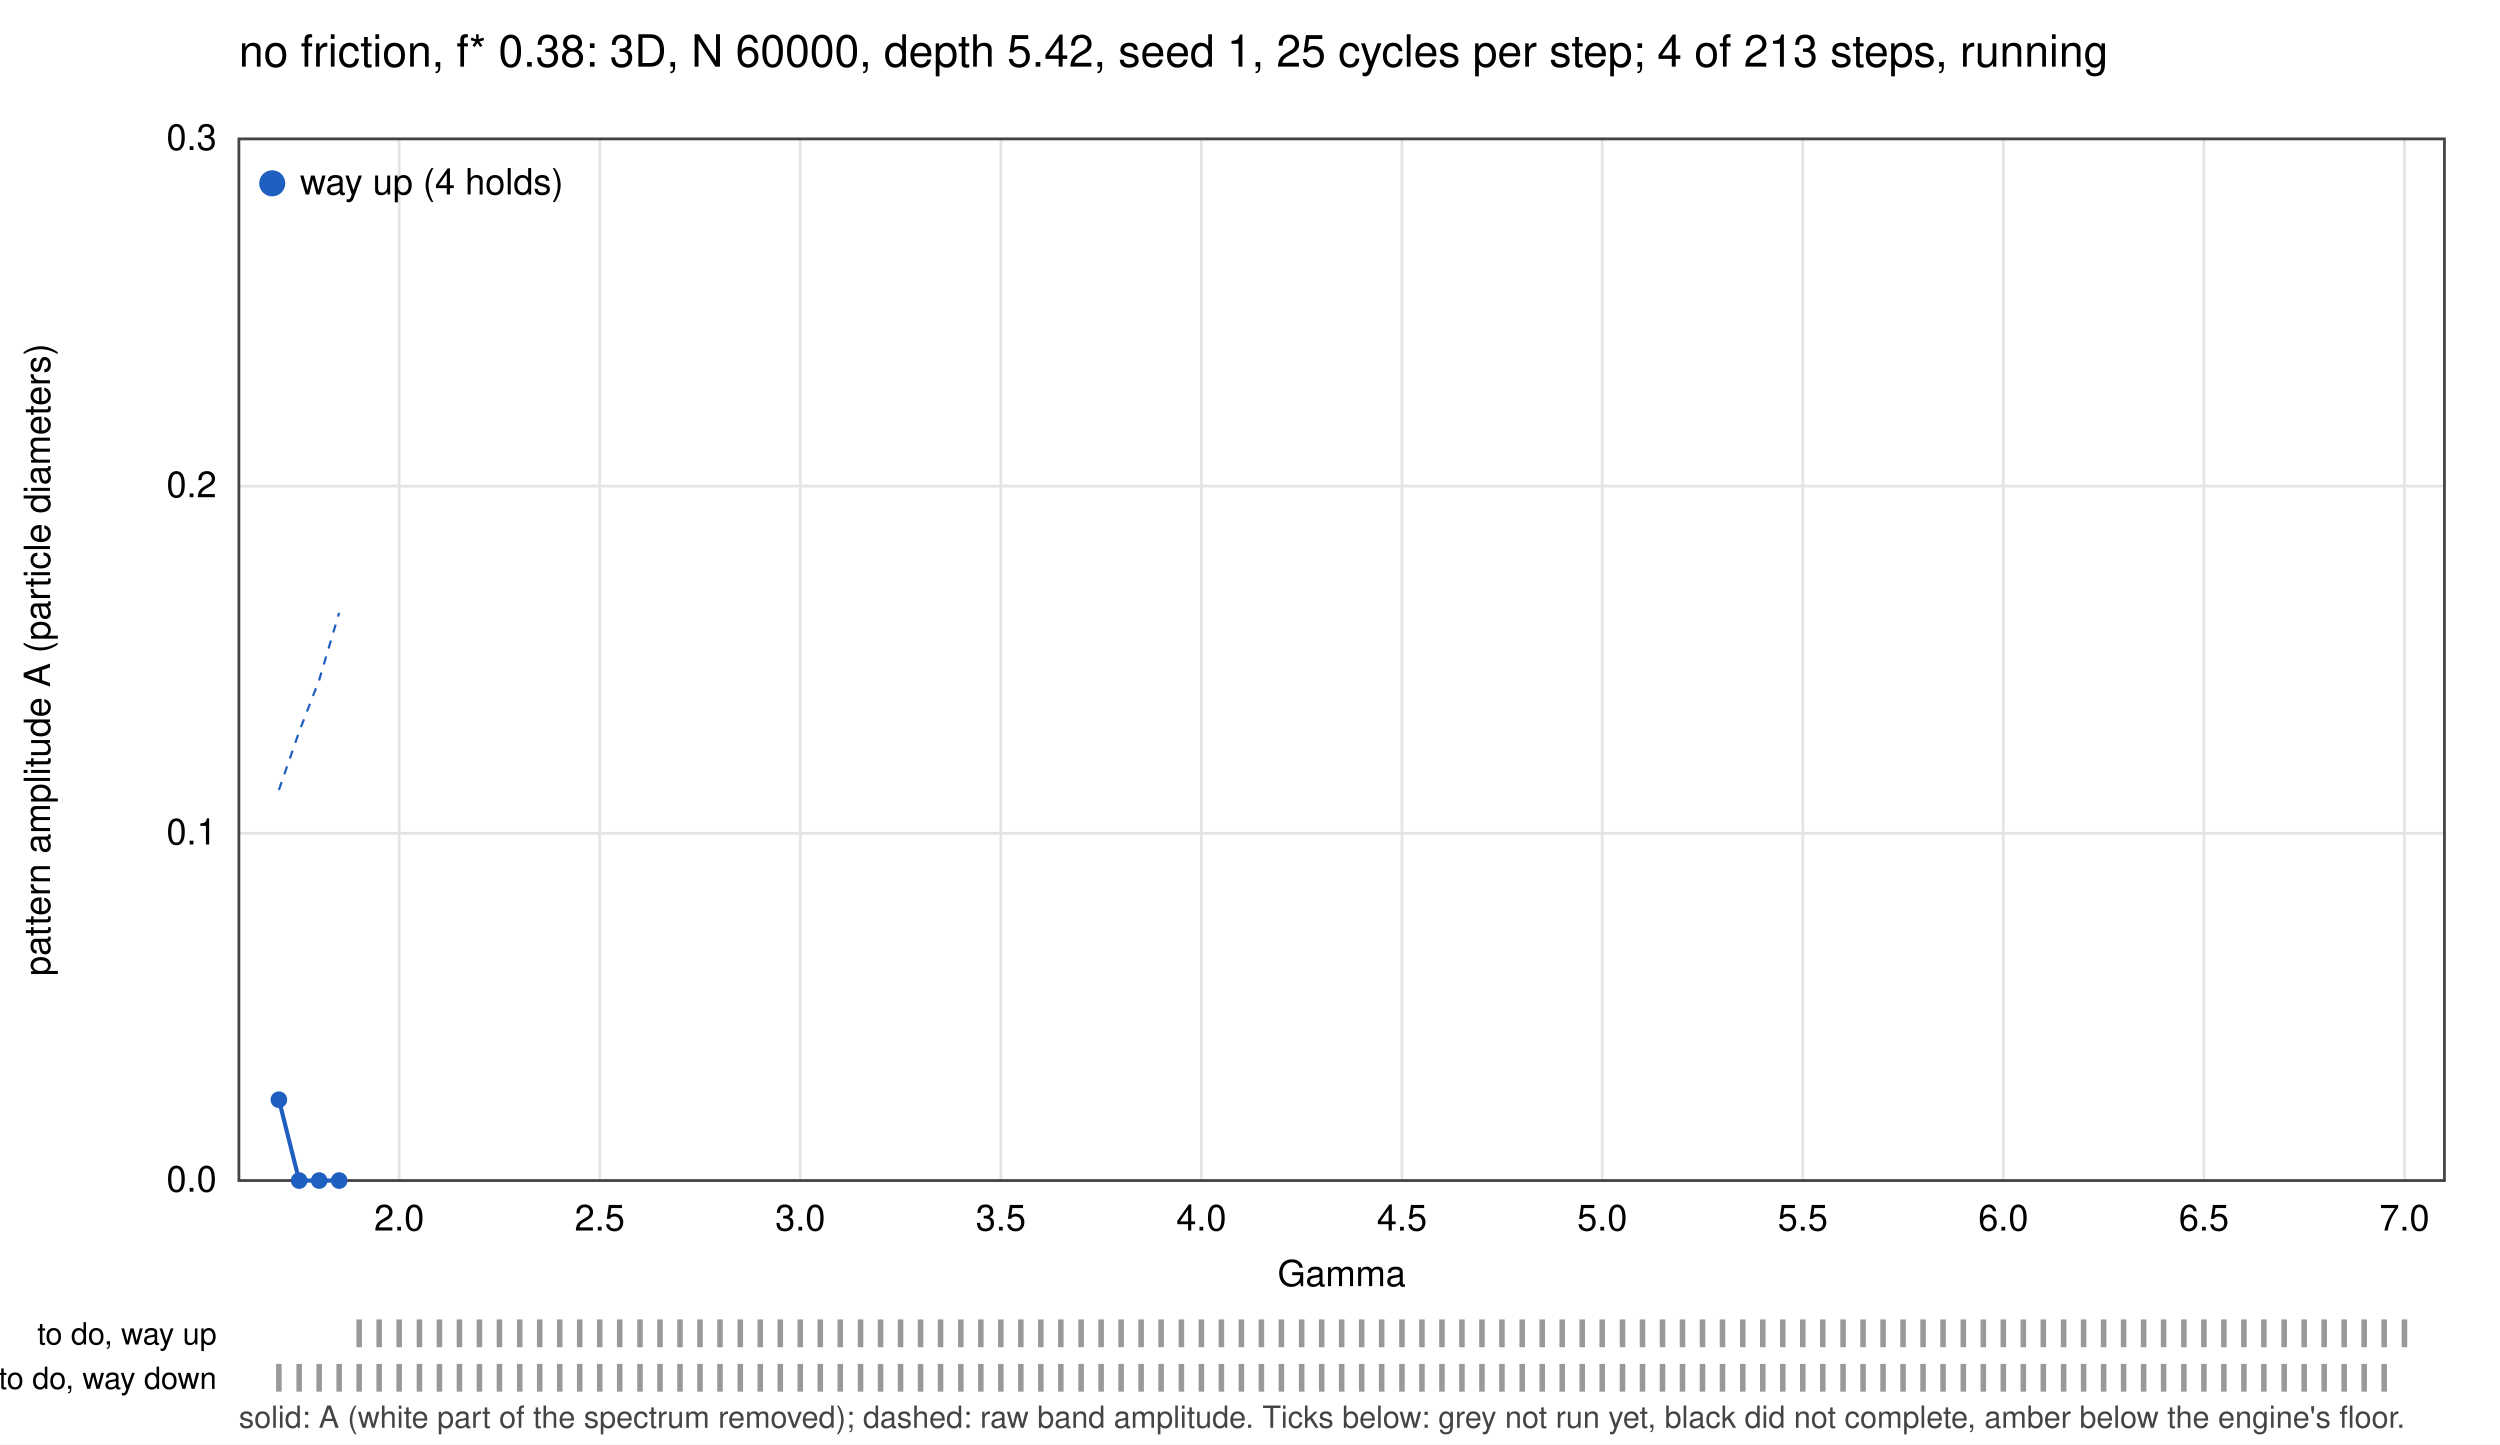
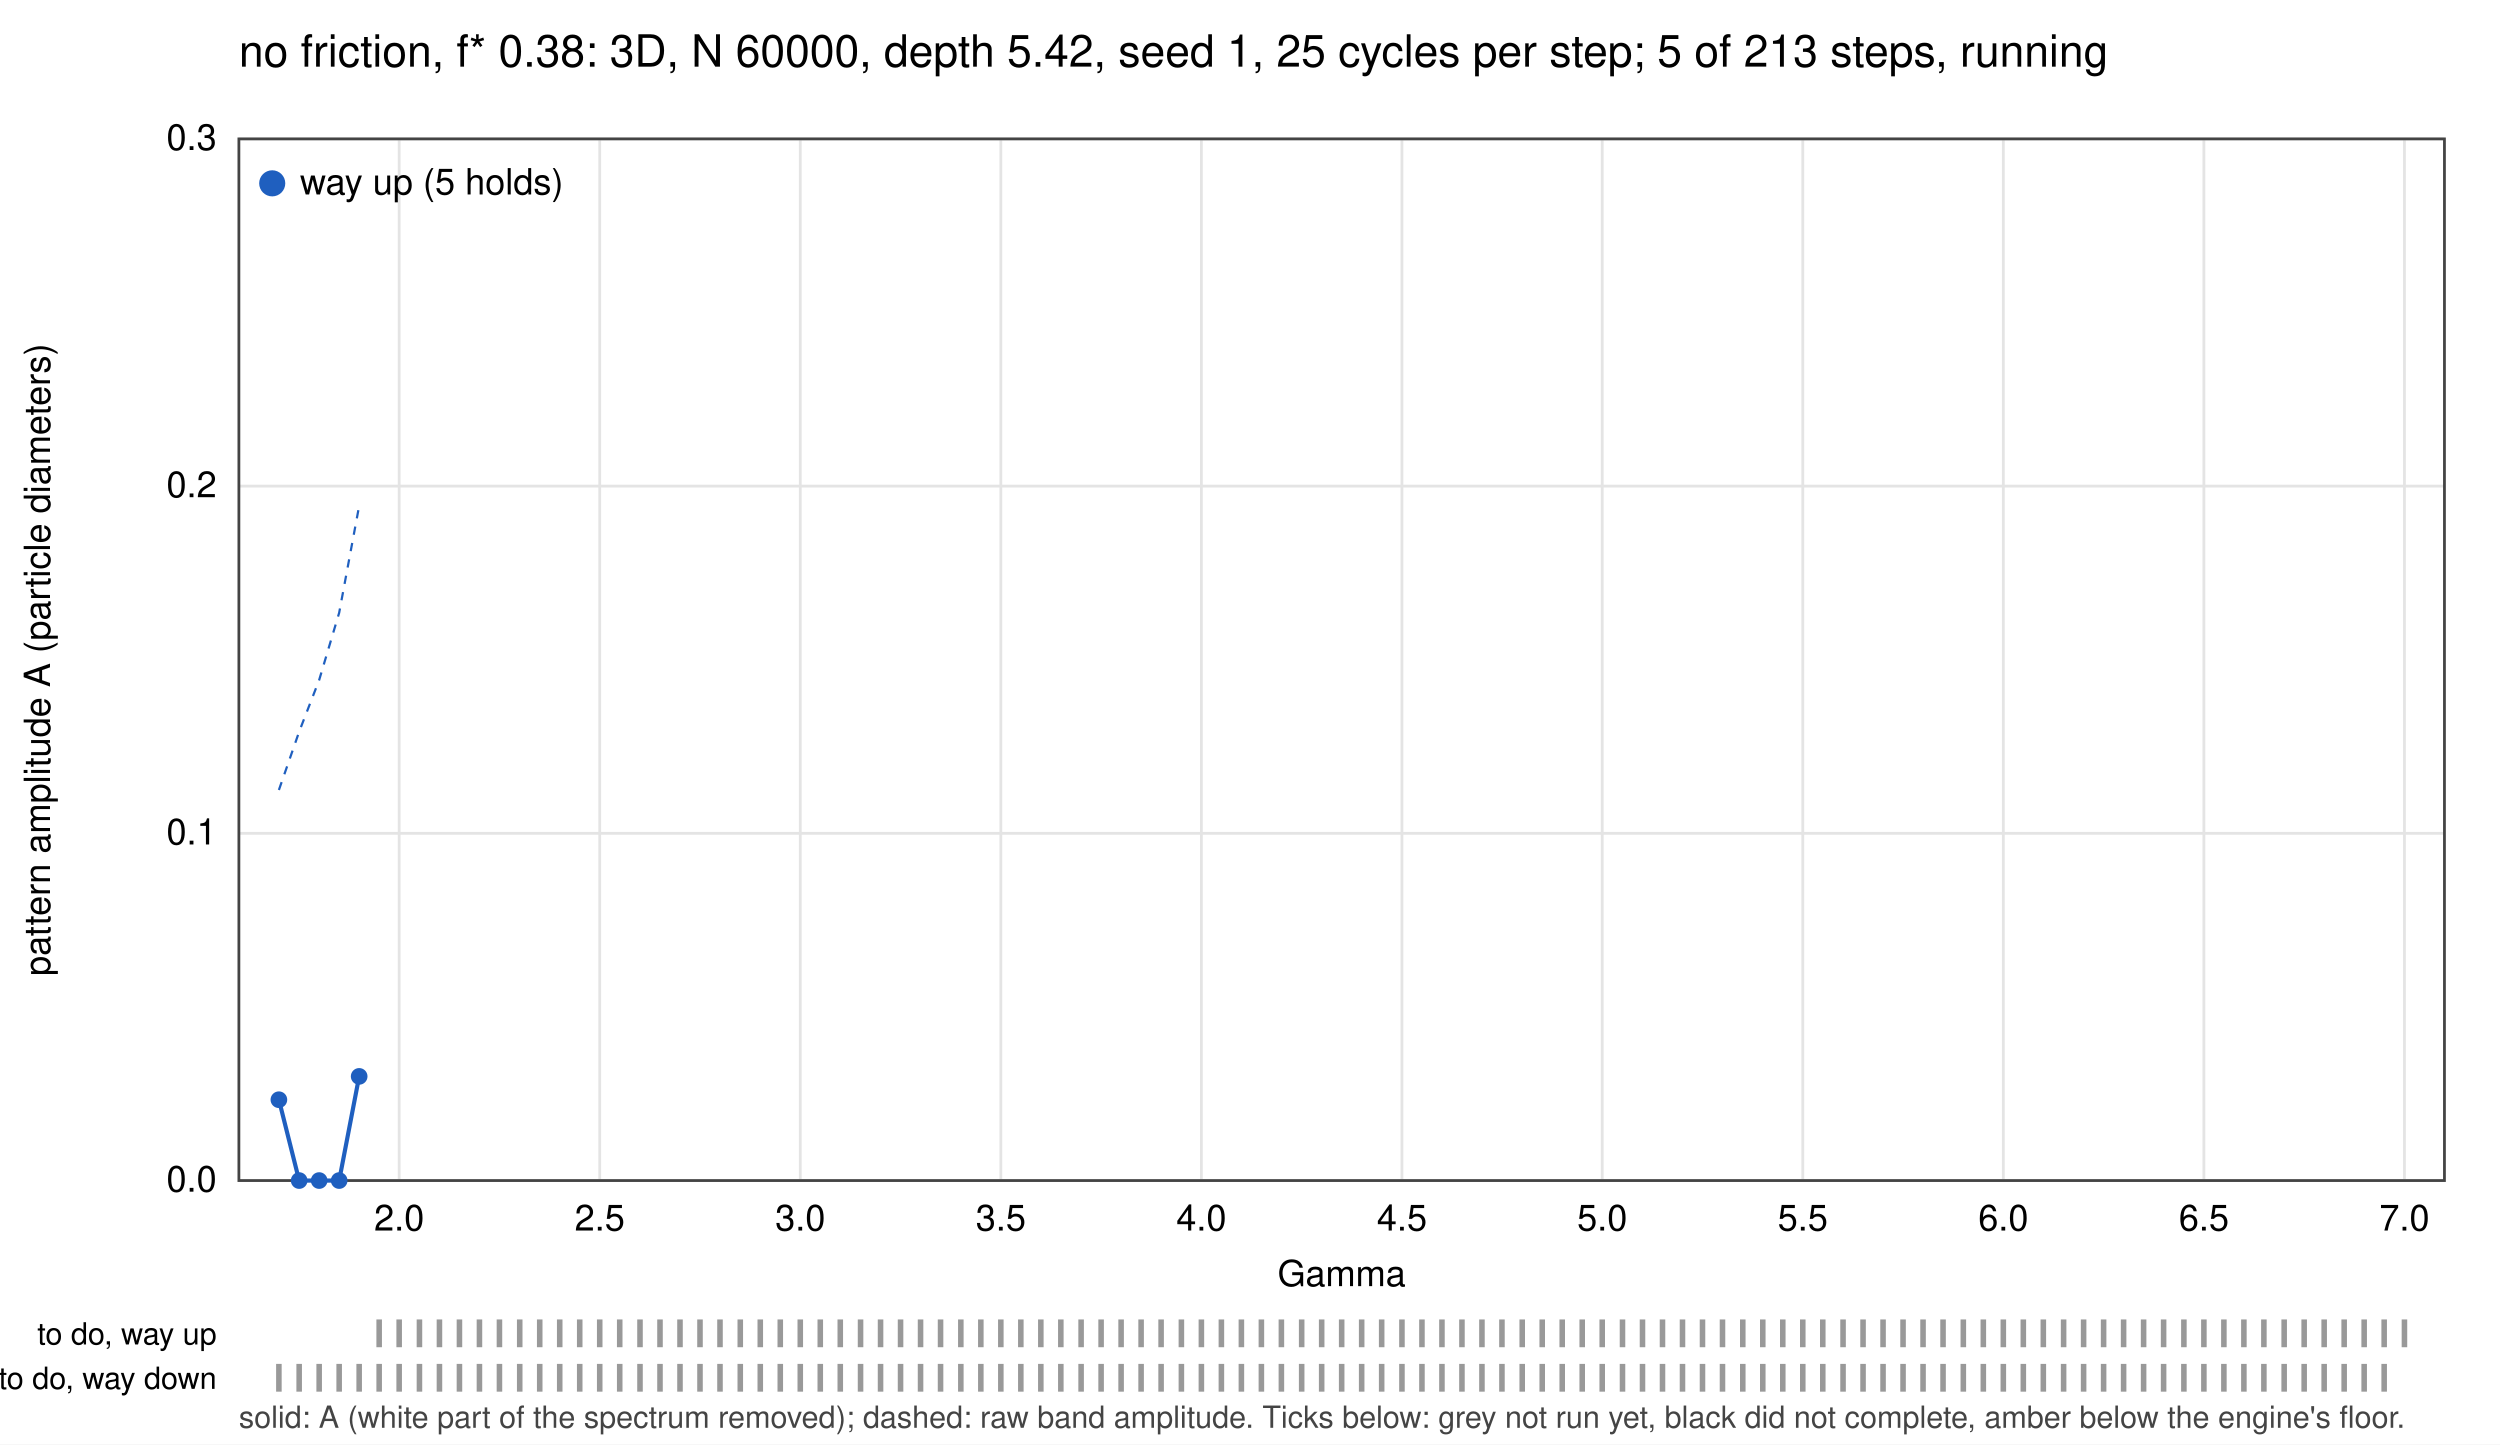
<svg xmlns="http://www.w3.org/2000/svg" width="900" height="520" viewBox="0 0 900 520" font-family="Helvetica, Arial, sans-serif" font-size="13">
  <rect width="900" height="520" fill="white" />
-   <text x="86" y="24" font-size="16">no friction, f* 0.38: 3D, N 60000, depth 5.42, seed 1, 25 cycles per step; 4 of 213 steps, running</text>
+   <text x="86" y="24" font-size="16">no friction, f* 0.38: 3D, N 60000, depth 5.42, seed 1, 25 cycles per step; 5 of 213 steps, running</text>
  <line x1="86" x2="880" y1="425.0" y2="425.0" stroke="#e4e4e4" />
  <text x="78" y="429.0" text-anchor="end">0.0</text>
  <line x1="86" x2="880" y1="300.0" y2="300.0" stroke="#e4e4e4" />
  <text x="78" y="304.0" text-anchor="end">0.1</text>
  <line x1="86" x2="880" y1="175.0" y2="175.0" stroke="#e4e4e4" />
  <text x="78" y="179.0" text-anchor="end">0.2</text>
  <line x1="86" x2="880" y1="50.0" y2="50.0" stroke="#e4e4e4" />
  <text x="78" y="54.0" text-anchor="end">0.3</text>
  <line x1="143.7" x2="143.7" y1="50" y2="425" stroke="#e4e4e4" />
  <text x="143.7" y="443" text-anchor="middle">2.0</text>
  <line x1="215.9" x2="215.9" y1="50" y2="425" stroke="#e4e4e4" />
  <text x="215.9" y="443" text-anchor="middle">2.5</text>
  <line x1="288.1" x2="288.1" y1="50" y2="425" stroke="#e4e4e4" />
  <text x="288.1" y="443" text-anchor="middle">3.0</text>
  <line x1="360.3" x2="360.3" y1="50" y2="425" stroke="#e4e4e4" />
  <text x="360.3" y="443" text-anchor="middle">3.5</text>
  <line x1="432.5" x2="432.5" y1="50" y2="425" stroke="#e4e4e4" />
  <text x="432.5" y="443" text-anchor="middle">4.0</text>
  <line x1="504.7" x2="504.7" y1="50" y2="425" stroke="#e4e4e4" />
  <text x="504.7" y="443" text-anchor="middle">4.5</text>
  <line x1="576.8" x2="576.8" y1="50" y2="425" stroke="#e4e4e4" />
  <text x="576.8" y="443" text-anchor="middle">5.0</text>
  <line x1="649.0" x2="649.0" y1="50" y2="425" stroke="#e4e4e4" />
  <text x="649.0" y="443" text-anchor="middle">5.5</text>
  <line x1="721.2" x2="721.2" y1="50" y2="425" stroke="#e4e4e4" />
  <text x="721.2" y="443" text-anchor="middle">6.0</text>
  <line x1="793.4" x2="793.4" y1="50" y2="425" stroke="#e4e4e4" />
  <text x="793.4" y="443" text-anchor="middle">6.5</text>
  <line x1="865.6" x2="865.6" y1="50" y2="425" stroke="#e4e4e4" />
  <text x="865.6" y="443" text-anchor="middle">7.0</text>
  <rect x="86" y="50" width="794" height="375" fill="none" stroke="#444" />
  <text x="483.0" y="463" text-anchor="middle">Gamma</text>
  <text transform="translate(18 237.5) rotate(-90)" text-anchor="middle">pattern amplitude A (particle diameters)</text>
-   <polyline fill="none" stroke="#1f5fbf" stroke-width="1.5" points="100.4,395.9 107.7,425.0 114.9,425.0 122.1,425.0" />
-   <polyline fill="none" stroke="#1f5fbf" stroke-width="0.8" stroke-dasharray="3 3" points="100.4,284.4 107.7,263.4 114.9,244.8 122.1,220.6" />
+   <polyline fill="none" stroke="#1f5fbf" stroke-width="1.5" points="100.4,395.9 107.7,425.0 114.9,425.0 122.1,425.0 129.3,387.5" />
+   <polyline fill="none" stroke="#1f5fbf" stroke-width="0.8" stroke-dasharray="3 3" points="100.4,284.4 107.7,263.4 114.9,244.8 122.1,220.6 129.3,182.1" />
  <circle cx="100.4" cy="395.9" r="3" fill="#1f5fbf" />
  <circle cx="107.7" cy="425.0" r="3" fill="#1f5fbf" />
  <circle cx="114.9" cy="425.0" r="3" fill="#1f5fbf" />
  <circle cx="122.1" cy="425.0" r="3" fill="#1f5fbf" />
+   <circle cx="129.3" cy="387.5" r="3" fill="#1f5fbf" />
  <circle cx="98" cy="66" r="4" fill="#1f5fbf" stroke="#1f5fbf" stroke-width="1.4" />
-   <text x="108" y="70">way up (4 holds)</text>
-   <line x1="129.3" x2="129.3" y1="475" y2="485" stroke="#999" stroke-width="2" />
+   <text x="108" y="70">way up (5 holds)</text>
  <line x1="136.5" x2="136.5" y1="475" y2="485" stroke="#999" stroke-width="2" />
  <line x1="143.7" x2="143.7" y1="475" y2="485" stroke="#999" stroke-width="2" />
  <line x1="151.0" x2="151.0" y1="475" y2="485" stroke="#999" stroke-width="2" />
  <line x1="158.2" x2="158.2" y1="475" y2="485" stroke="#999" stroke-width="2" />
  <line x1="165.4" x2="165.4" y1="475" y2="485" stroke="#999" stroke-width="2" />
  <line x1="172.6" x2="172.6" y1="475" y2="485" stroke="#999" stroke-width="2" />
  <line x1="179.8" x2="179.8" y1="475" y2="485" stroke="#999" stroke-width="2" />
  <line x1="187.1" x2="187.1" y1="475" y2="485" stroke="#999" stroke-width="2" />
  <line x1="194.3" x2="194.3" y1="475" y2="485" stroke="#999" stroke-width="2" />
  <line x1="201.5" x2="201.5" y1="475" y2="485" stroke="#999" stroke-width="2" />
  <line x1="208.7" x2="208.7" y1="475" y2="485" stroke="#999" stroke-width="2" />
  <line x1="215.9" x2="215.9" y1="475" y2="485" stroke="#999" stroke-width="2" />
  <line x1="223.1" x2="223.1" y1="475" y2="485" stroke="#999" stroke-width="2" />
  <line x1="230.4" x2="230.4" y1="475" y2="485" stroke="#999" stroke-width="2" />
  <line x1="237.6" x2="237.6" y1="475" y2="485" stroke="#999" stroke-width="2" />
  <line x1="244.8" x2="244.8" y1="475" y2="485" stroke="#999" stroke-width="2" />
  <line x1="252.0" x2="252.0" y1="475" y2="485" stroke="#999" stroke-width="2" />
  <line x1="259.2" x2="259.2" y1="475" y2="485" stroke="#999" stroke-width="2" />
  <line x1="266.5" x2="266.5" y1="475" y2="485" stroke="#999" stroke-width="2" />
  <line x1="273.7" x2="273.7" y1="475" y2="485" stroke="#999" stroke-width="2" />
  <line x1="280.9" x2="280.9" y1="475" y2="485" stroke="#999" stroke-width="2" />
  <line x1="288.1" x2="288.1" y1="475" y2="485" stroke="#999" stroke-width="2" />
  <line x1="295.3" x2="295.3" y1="475" y2="485" stroke="#999" stroke-width="2" />
  <line x1="302.5" x2="302.5" y1="475" y2="485" stroke="#999" stroke-width="2" />
  <line x1="309.8" x2="309.8" y1="475" y2="485" stroke="#999" stroke-width="2" />
  <line x1="317.0" x2="317.0" y1="475" y2="485" stroke="#999" stroke-width="2" />
  <line x1="324.2" x2="324.2" y1="475" y2="485" stroke="#999" stroke-width="2" />
  <line x1="331.4" x2="331.4" y1="475" y2="485" stroke="#999" stroke-width="2" />
  <line x1="338.6" x2="338.6" y1="475" y2="485" stroke="#999" stroke-width="2" />
  <line x1="345.9" x2="345.9" y1="475" y2="485" stroke="#999" stroke-width="2" />
  <line x1="353.1" x2="353.1" y1="475" y2="485" stroke="#999" stroke-width="2" />
  <line x1="360.3" x2="360.3" y1="475" y2="485" stroke="#999" stroke-width="2" />
  <line x1="367.5" x2="367.5" y1="475" y2="485" stroke="#999" stroke-width="2" />
  <line x1="374.7" x2="374.7" y1="475" y2="485" stroke="#999" stroke-width="2" />
  <line x1="381.9" x2="381.9" y1="475" y2="485" stroke="#999" stroke-width="2" />
  <line x1="389.2" x2="389.2" y1="475" y2="485" stroke="#999" stroke-width="2" />
  <line x1="396.4" x2="396.4" y1="475" y2="485" stroke="#999" stroke-width="2" />
  <line x1="403.6" x2="403.6" y1="475" y2="485" stroke="#999" stroke-width="2" />
  <line x1="410.8" x2="410.8" y1="475" y2="485" stroke="#999" stroke-width="2" />
  <line x1="418.0" x2="418.0" y1="475" y2="485" stroke="#999" stroke-width="2" />
  <line x1="425.3" x2="425.3" y1="475" y2="485" stroke="#999" stroke-width="2" />
  <line x1="432.5" x2="432.5" y1="475" y2="485" stroke="#999" stroke-width="2" />
  <line x1="439.7" x2="439.7" y1="475" y2="485" stroke="#999" stroke-width="2" />
  <line x1="446.9" x2="446.9" y1="475" y2="485" stroke="#999" stroke-width="2" />
  <line x1="454.1" x2="454.1" y1="475" y2="485" stroke="#999" stroke-width="2" />
  <line x1="461.3" x2="461.3" y1="475" y2="485" stroke="#999" stroke-width="2" />
  <line x1="468.6" x2="468.6" y1="475" y2="485" stroke="#999" stroke-width="2" />
  <line x1="475.8" x2="475.8" y1="475" y2="485" stroke="#999" stroke-width="2" />
  <line x1="483.0" x2="483.0" y1="475" y2="485" stroke="#999" stroke-width="2" />
  <line x1="490.2" x2="490.2" y1="475" y2="485" stroke="#999" stroke-width="2" />
  <line x1="497.4" x2="497.4" y1="475" y2="485" stroke="#999" stroke-width="2" />
  <line x1="504.7" x2="504.7" y1="475" y2="485" stroke="#999" stroke-width="2" />
  <line x1="511.9" x2="511.9" y1="475" y2="485" stroke="#999" stroke-width="2" />
  <line x1="519.1" x2="519.1" y1="475" y2="485" stroke="#999" stroke-width="2" />
  <line x1="526.3" x2="526.3" y1="475" y2="485" stroke="#999" stroke-width="2" />
  <line x1="533.5" x2="533.5" y1="475" y2="485" stroke="#999" stroke-width="2" />
  <line x1="540.7" x2="540.7" y1="475" y2="485" stroke="#999" stroke-width="2" />
  <line x1="548.0" x2="548.0" y1="475" y2="485" stroke="#999" stroke-width="2" />
  <line x1="555.2" x2="555.2" y1="475" y2="485" stroke="#999" stroke-width="2" />
  <line x1="562.4" x2="562.4" y1="475" y2="485" stroke="#999" stroke-width="2" />
  <line x1="569.6" x2="569.6" y1="475" y2="485" stroke="#999" stroke-width="2" />
  <line x1="576.8" x2="576.8" y1="475" y2="485" stroke="#999" stroke-width="2" />
  <line x1="584.1" x2="584.1" y1="475" y2="485" stroke="#999" stroke-width="2" />
  <line x1="591.3" x2="591.3" y1="475" y2="485" stroke="#999" stroke-width="2" />
  <line x1="598.5" x2="598.5" y1="475" y2="485" stroke="#999" stroke-width="2" />
  <line x1="605.7" x2="605.7" y1="475" y2="485" stroke="#999" stroke-width="2" />
  <line x1="612.9" x2="612.9" y1="475" y2="485" stroke="#999" stroke-width="2" />
  <line x1="620.1" x2="620.1" y1="475" y2="485" stroke="#999" stroke-width="2" />
  <line x1="627.4" x2="627.4" y1="475" y2="485" stroke="#999" stroke-width="2" />
  <line x1="634.6" x2="634.6" y1="475" y2="485" stroke="#999" stroke-width="2" />
  <line x1="641.8" x2="641.8" y1="475" y2="485" stroke="#999" stroke-width="2" />
  <line x1="649.0" x2="649.0" y1="475" y2="485" stroke="#999" stroke-width="2" />
  <line x1="656.2" x2="656.2" y1="475" y2="485" stroke="#999" stroke-width="2" />
  <line x1="663.5" x2="663.5" y1="475" y2="485" stroke="#999" stroke-width="2" />
  <line x1="670.7" x2="670.7" y1="475" y2="485" stroke="#999" stroke-width="2" />
  <line x1="677.9" x2="677.9" y1="475" y2="485" stroke="#999" stroke-width="2" />
  <line x1="685.1" x2="685.1" y1="475" y2="485" stroke="#999" stroke-width="2" />
  <line x1="692.3" x2="692.3" y1="475" y2="485" stroke="#999" stroke-width="2" />
  <line x1="699.5" x2="699.5" y1="475" y2="485" stroke="#999" stroke-width="2" />
  <line x1="706.8" x2="706.8" y1="475" y2="485" stroke="#999" stroke-width="2" />
  <line x1="714.0" x2="714.0" y1="475" y2="485" stroke="#999" stroke-width="2" />
  <line x1="721.2" x2="721.2" y1="475" y2="485" stroke="#999" stroke-width="2" />
  <line x1="728.4" x2="728.4" y1="475" y2="485" stroke="#999" stroke-width="2" />
  <line x1="735.6" x2="735.6" y1="475" y2="485" stroke="#999" stroke-width="2" />
  <line x1="742.9" x2="742.9" y1="475" y2="485" stroke="#999" stroke-width="2" />
  <line x1="750.1" x2="750.1" y1="475" y2="485" stroke="#999" stroke-width="2" />
  <line x1="757.3" x2="757.3" y1="475" y2="485" stroke="#999" stroke-width="2" />
  <line x1="764.5" x2="764.5" y1="475" y2="485" stroke="#999" stroke-width="2" />
  <line x1="771.7" x2="771.7" y1="475" y2="485" stroke="#999" stroke-width="2" />
  <line x1="778.9" x2="778.9" y1="475" y2="485" stroke="#999" stroke-width="2" />
  <line x1="786.2" x2="786.2" y1="475" y2="485" stroke="#999" stroke-width="2" />
  <line x1="793.4" x2="793.4" y1="475" y2="485" stroke="#999" stroke-width="2" />
  <line x1="800.6" x2="800.6" y1="475" y2="485" stroke="#999" stroke-width="2" />
  <line x1="807.8" x2="807.8" y1="475" y2="485" stroke="#999" stroke-width="2" />
  <line x1="815.0" x2="815.0" y1="475" y2="485" stroke="#999" stroke-width="2" />
  <line x1="822.3" x2="822.3" y1="475" y2="485" stroke="#999" stroke-width="2" />
  <line x1="829.5" x2="829.5" y1="475" y2="485" stroke="#999" stroke-width="2" />
  <line x1="836.7" x2="836.7" y1="475" y2="485" stroke="#999" stroke-width="2" />
  <line x1="843.9" x2="843.9" y1="475" y2="485" stroke="#999" stroke-width="2" />
  <line x1="851.1" x2="851.1" y1="475" y2="485" stroke="#999" stroke-width="2" />
  <line x1="858.3" x2="858.3" y1="475" y2="485" stroke="#999" stroke-width="2" />
  <line x1="865.6" x2="865.6" y1="475" y2="485" stroke="#999" stroke-width="2" />
  <line x1="858.3" x2="858.3" y1="491" y2="501" stroke="#999" stroke-width="2" />
  <line x1="851.1" x2="851.1" y1="491" y2="501" stroke="#999" stroke-width="2" />
  <line x1="843.9" x2="843.9" y1="491" y2="501" stroke="#999" stroke-width="2" />
  <line x1="836.7" x2="836.7" y1="491" y2="501" stroke="#999" stroke-width="2" />
  <line x1="829.5" x2="829.5" y1="491" y2="501" stroke="#999" stroke-width="2" />
  <line x1="822.3" x2="822.3" y1="491" y2="501" stroke="#999" stroke-width="2" />
  <line x1="815.0" x2="815.0" y1="491" y2="501" stroke="#999" stroke-width="2" />
  <line x1="807.8" x2="807.8" y1="491" y2="501" stroke="#999" stroke-width="2" />
  <line x1="800.6" x2="800.6" y1="491" y2="501" stroke="#999" stroke-width="2" />
  <line x1="793.4" x2="793.4" y1="491" y2="501" stroke="#999" stroke-width="2" />
  <line x1="786.2" x2="786.2" y1="491" y2="501" stroke="#999" stroke-width="2" />
  <line x1="778.9" x2="778.9" y1="491" y2="501" stroke="#999" stroke-width="2" />
  <line x1="771.7" x2="771.7" y1="491" y2="501" stroke="#999" stroke-width="2" />
  <line x1="764.5" x2="764.5" y1="491" y2="501" stroke="#999" stroke-width="2" />
  <line x1="757.3" x2="757.3" y1="491" y2="501" stroke="#999" stroke-width="2" />
  <line x1="750.1" x2="750.1" y1="491" y2="501" stroke="#999" stroke-width="2" />
  <line x1="742.9" x2="742.9" y1="491" y2="501" stroke="#999" stroke-width="2" />
  <line x1="735.6" x2="735.6" y1="491" y2="501" stroke="#999" stroke-width="2" />
  <line x1="728.4" x2="728.4" y1="491" y2="501" stroke="#999" stroke-width="2" />
  <line x1="721.2" x2="721.2" y1="491" y2="501" stroke="#999" stroke-width="2" />
  <line x1="714.0" x2="714.0" y1="491" y2="501" stroke="#999" stroke-width="2" />
  <line x1="706.8" x2="706.8" y1="491" y2="501" stroke="#999" stroke-width="2" />
  <line x1="699.5" x2="699.5" y1="491" y2="501" stroke="#999" stroke-width="2" />
  <line x1="692.3" x2="692.3" y1="491" y2="501" stroke="#999" stroke-width="2" />
  <line x1="685.1" x2="685.1" y1="491" y2="501" stroke="#999" stroke-width="2" />
  <line x1="677.9" x2="677.9" y1="491" y2="501" stroke="#999" stroke-width="2" />
  <line x1="670.7" x2="670.7" y1="491" y2="501" stroke="#999" stroke-width="2" />
  <line x1="663.5" x2="663.5" y1="491" y2="501" stroke="#999" stroke-width="2" />
  <line x1="656.2" x2="656.2" y1="491" y2="501" stroke="#999" stroke-width="2" />
  <line x1="649.0" x2="649.0" y1="491" y2="501" stroke="#999" stroke-width="2" />
  <line x1="641.8" x2="641.8" y1="491" y2="501" stroke="#999" stroke-width="2" />
  <line x1="634.6" x2="634.6" y1="491" y2="501" stroke="#999" stroke-width="2" />
  <line x1="627.4" x2="627.4" y1="491" y2="501" stroke="#999" stroke-width="2" />
  <line x1="620.1" x2="620.1" y1="491" y2="501" stroke="#999" stroke-width="2" />
  <line x1="612.9" x2="612.9" y1="491" y2="501" stroke="#999" stroke-width="2" />
  <line x1="605.7" x2="605.7" y1="491" y2="501" stroke="#999" stroke-width="2" />
  <line x1="598.5" x2="598.5" y1="491" y2="501" stroke="#999" stroke-width="2" />
  <line x1="591.3" x2="591.3" y1="491" y2="501" stroke="#999" stroke-width="2" />
  <line x1="584.1" x2="584.1" y1="491" y2="501" stroke="#999" stroke-width="2" />
  <line x1="576.8" x2="576.8" y1="491" y2="501" stroke="#999" stroke-width="2" />
  <line x1="569.6" x2="569.6" y1="491" y2="501" stroke="#999" stroke-width="2" />
  <line x1="562.4" x2="562.4" y1="491" y2="501" stroke="#999" stroke-width="2" />
  <line x1="555.2" x2="555.2" y1="491" y2="501" stroke="#999" stroke-width="2" />
  <line x1="548.0" x2="548.0" y1="491" y2="501" stroke="#999" stroke-width="2" />
  <line x1="540.7" x2="540.7" y1="491" y2="501" stroke="#999" stroke-width="2" />
  <line x1="533.5" x2="533.5" y1="491" y2="501" stroke="#999" stroke-width="2" />
  <line x1="526.3" x2="526.3" y1="491" y2="501" stroke="#999" stroke-width="2" />
  <line x1="519.1" x2="519.1" y1="491" y2="501" stroke="#999" stroke-width="2" />
  <line x1="511.9" x2="511.9" y1="491" y2="501" stroke="#999" stroke-width="2" />
  <line x1="504.7" x2="504.7" y1="491" y2="501" stroke="#999" stroke-width="2" />
  <line x1="497.4" x2="497.4" y1="491" y2="501" stroke="#999" stroke-width="2" />
  <line x1="490.2" x2="490.2" y1="491" y2="501" stroke="#999" stroke-width="2" />
  <line x1="483.0" x2="483.0" y1="491" y2="501" stroke="#999" stroke-width="2" />
  <line x1="475.8" x2="475.8" y1="491" y2="501" stroke="#999" stroke-width="2" />
  <line x1="468.6" x2="468.6" y1="491" y2="501" stroke="#999" stroke-width="2" />
  <line x1="461.3" x2="461.3" y1="491" y2="501" stroke="#999" stroke-width="2" />
  <line x1="454.1" x2="454.1" y1="491" y2="501" stroke="#999" stroke-width="2" />
  <line x1="446.9" x2="446.9" y1="491" y2="501" stroke="#999" stroke-width="2" />
  <line x1="439.7" x2="439.7" y1="491" y2="501" stroke="#999" stroke-width="2" />
  <line x1="432.5" x2="432.5" y1="491" y2="501" stroke="#999" stroke-width="2" />
  <line x1="425.3" x2="425.3" y1="491" y2="501" stroke="#999" stroke-width="2" />
  <line x1="418.0" x2="418.0" y1="491" y2="501" stroke="#999" stroke-width="2" />
  <line x1="410.8" x2="410.8" y1="491" y2="501" stroke="#999" stroke-width="2" />
  <line x1="403.6" x2="403.6" y1="491" y2="501" stroke="#999" stroke-width="2" />
  <line x1="396.4" x2="396.4" y1="491" y2="501" stroke="#999" stroke-width="2" />
  <line x1="389.2" x2="389.2" y1="491" y2="501" stroke="#999" stroke-width="2" />
  <line x1="381.9" x2="381.9" y1="491" y2="501" stroke="#999" stroke-width="2" />
  <line x1="374.7" x2="374.7" y1="491" y2="501" stroke="#999" stroke-width="2" />
  <line x1="367.5" x2="367.5" y1="491" y2="501" stroke="#999" stroke-width="2" />
  <line x1="360.3" x2="360.3" y1="491" y2="501" stroke="#999" stroke-width="2" />
  <line x1="353.1" x2="353.1" y1="491" y2="501" stroke="#999" stroke-width="2" />
  <line x1="345.9" x2="345.9" y1="491" y2="501" stroke="#999" stroke-width="2" />
  <line x1="338.6" x2="338.6" y1="491" y2="501" stroke="#999" stroke-width="2" />
  <line x1="331.4" x2="331.4" y1="491" y2="501" stroke="#999" stroke-width="2" />
  <line x1="324.2" x2="324.2" y1="491" y2="501" stroke="#999" stroke-width="2" />
  <line x1="317.0" x2="317.0" y1="491" y2="501" stroke="#999" stroke-width="2" />
  <line x1="309.8" x2="309.8" y1="491" y2="501" stroke="#999" stroke-width="2" />
  <line x1="302.5" x2="302.5" y1="491" y2="501" stroke="#999" stroke-width="2" />
  <line x1="295.3" x2="295.3" y1="491" y2="501" stroke="#999" stroke-width="2" />
  <line x1="288.1" x2="288.1" y1="491" y2="501" stroke="#999" stroke-width="2" />
  <line x1="280.9" x2="280.9" y1="491" y2="501" stroke="#999" stroke-width="2" />
  <line x1="273.7" x2="273.7" y1="491" y2="501" stroke="#999" stroke-width="2" />
  <line x1="266.5" x2="266.5" y1="491" y2="501" stroke="#999" stroke-width="2" />
  <line x1="259.2" x2="259.2" y1="491" y2="501" stroke="#999" stroke-width="2" />
  <line x1="252.0" x2="252.0" y1="491" y2="501" stroke="#999" stroke-width="2" />
  <line x1="244.8" x2="244.8" y1="491" y2="501" stroke="#999" stroke-width="2" />
  <line x1="237.6" x2="237.6" y1="491" y2="501" stroke="#999" stroke-width="2" />
  <line x1="230.4" x2="230.4" y1="491" y2="501" stroke="#999" stroke-width="2" />
  <line x1="223.1" x2="223.1" y1="491" y2="501" stroke="#999" stroke-width="2" />
  <line x1="215.9" x2="215.9" y1="491" y2="501" stroke="#999" stroke-width="2" />
  <line x1="208.7" x2="208.7" y1="491" y2="501" stroke="#999" stroke-width="2" />
  <line x1="201.5" x2="201.5" y1="491" y2="501" stroke="#999" stroke-width="2" />
  <line x1="194.3" x2="194.3" y1="491" y2="501" stroke="#999" stroke-width="2" />
  <line x1="187.1" x2="187.1" y1="491" y2="501" stroke="#999" stroke-width="2" />
  <line x1="179.8" x2="179.8" y1="491" y2="501" stroke="#999" stroke-width="2" />
  <line x1="172.6" x2="172.6" y1="491" y2="501" stroke="#999" stroke-width="2" />
  <line x1="165.4" x2="165.4" y1="491" y2="501" stroke="#999" stroke-width="2" />
  <line x1="158.2" x2="158.2" y1="491" y2="501" stroke="#999" stroke-width="2" />
  <line x1="151.0" x2="151.0" y1="491" y2="501" stroke="#999" stroke-width="2" />
  <line x1="143.7" x2="143.7" y1="491" y2="501" stroke="#999" stroke-width="2" />
  <line x1="136.5" x2="136.5" y1="491" y2="501" stroke="#999" stroke-width="2" />
  <line x1="129.3" x2="129.3" y1="491" y2="501" stroke="#999" stroke-width="2" />
  <line x1="122.1" x2="122.1" y1="491" y2="501" stroke="#999" stroke-width="2" />
  <line x1="114.9" x2="114.9" y1="491" y2="501" stroke="#999" stroke-width="2" />
  <line x1="107.7" x2="107.7" y1="491" y2="501" stroke="#999" stroke-width="2" />
  <line x1="100.4" x2="100.4" y1="491" y2="501" stroke="#999" stroke-width="2" />
  <text x="78" y="484" text-anchor="end" font-size="11">to do, way up</text>
  <text x="78" y="500" text-anchor="end" font-size="11">to do, way down</text>
  <text x="86" y="514" font-size="11" fill="#444">solid: A (white part of the spectrum removed); dashed: raw band amplitude. Ticks below: grey not run yet, black did not complete, amber below the engine's floor. </text>
</svg>
